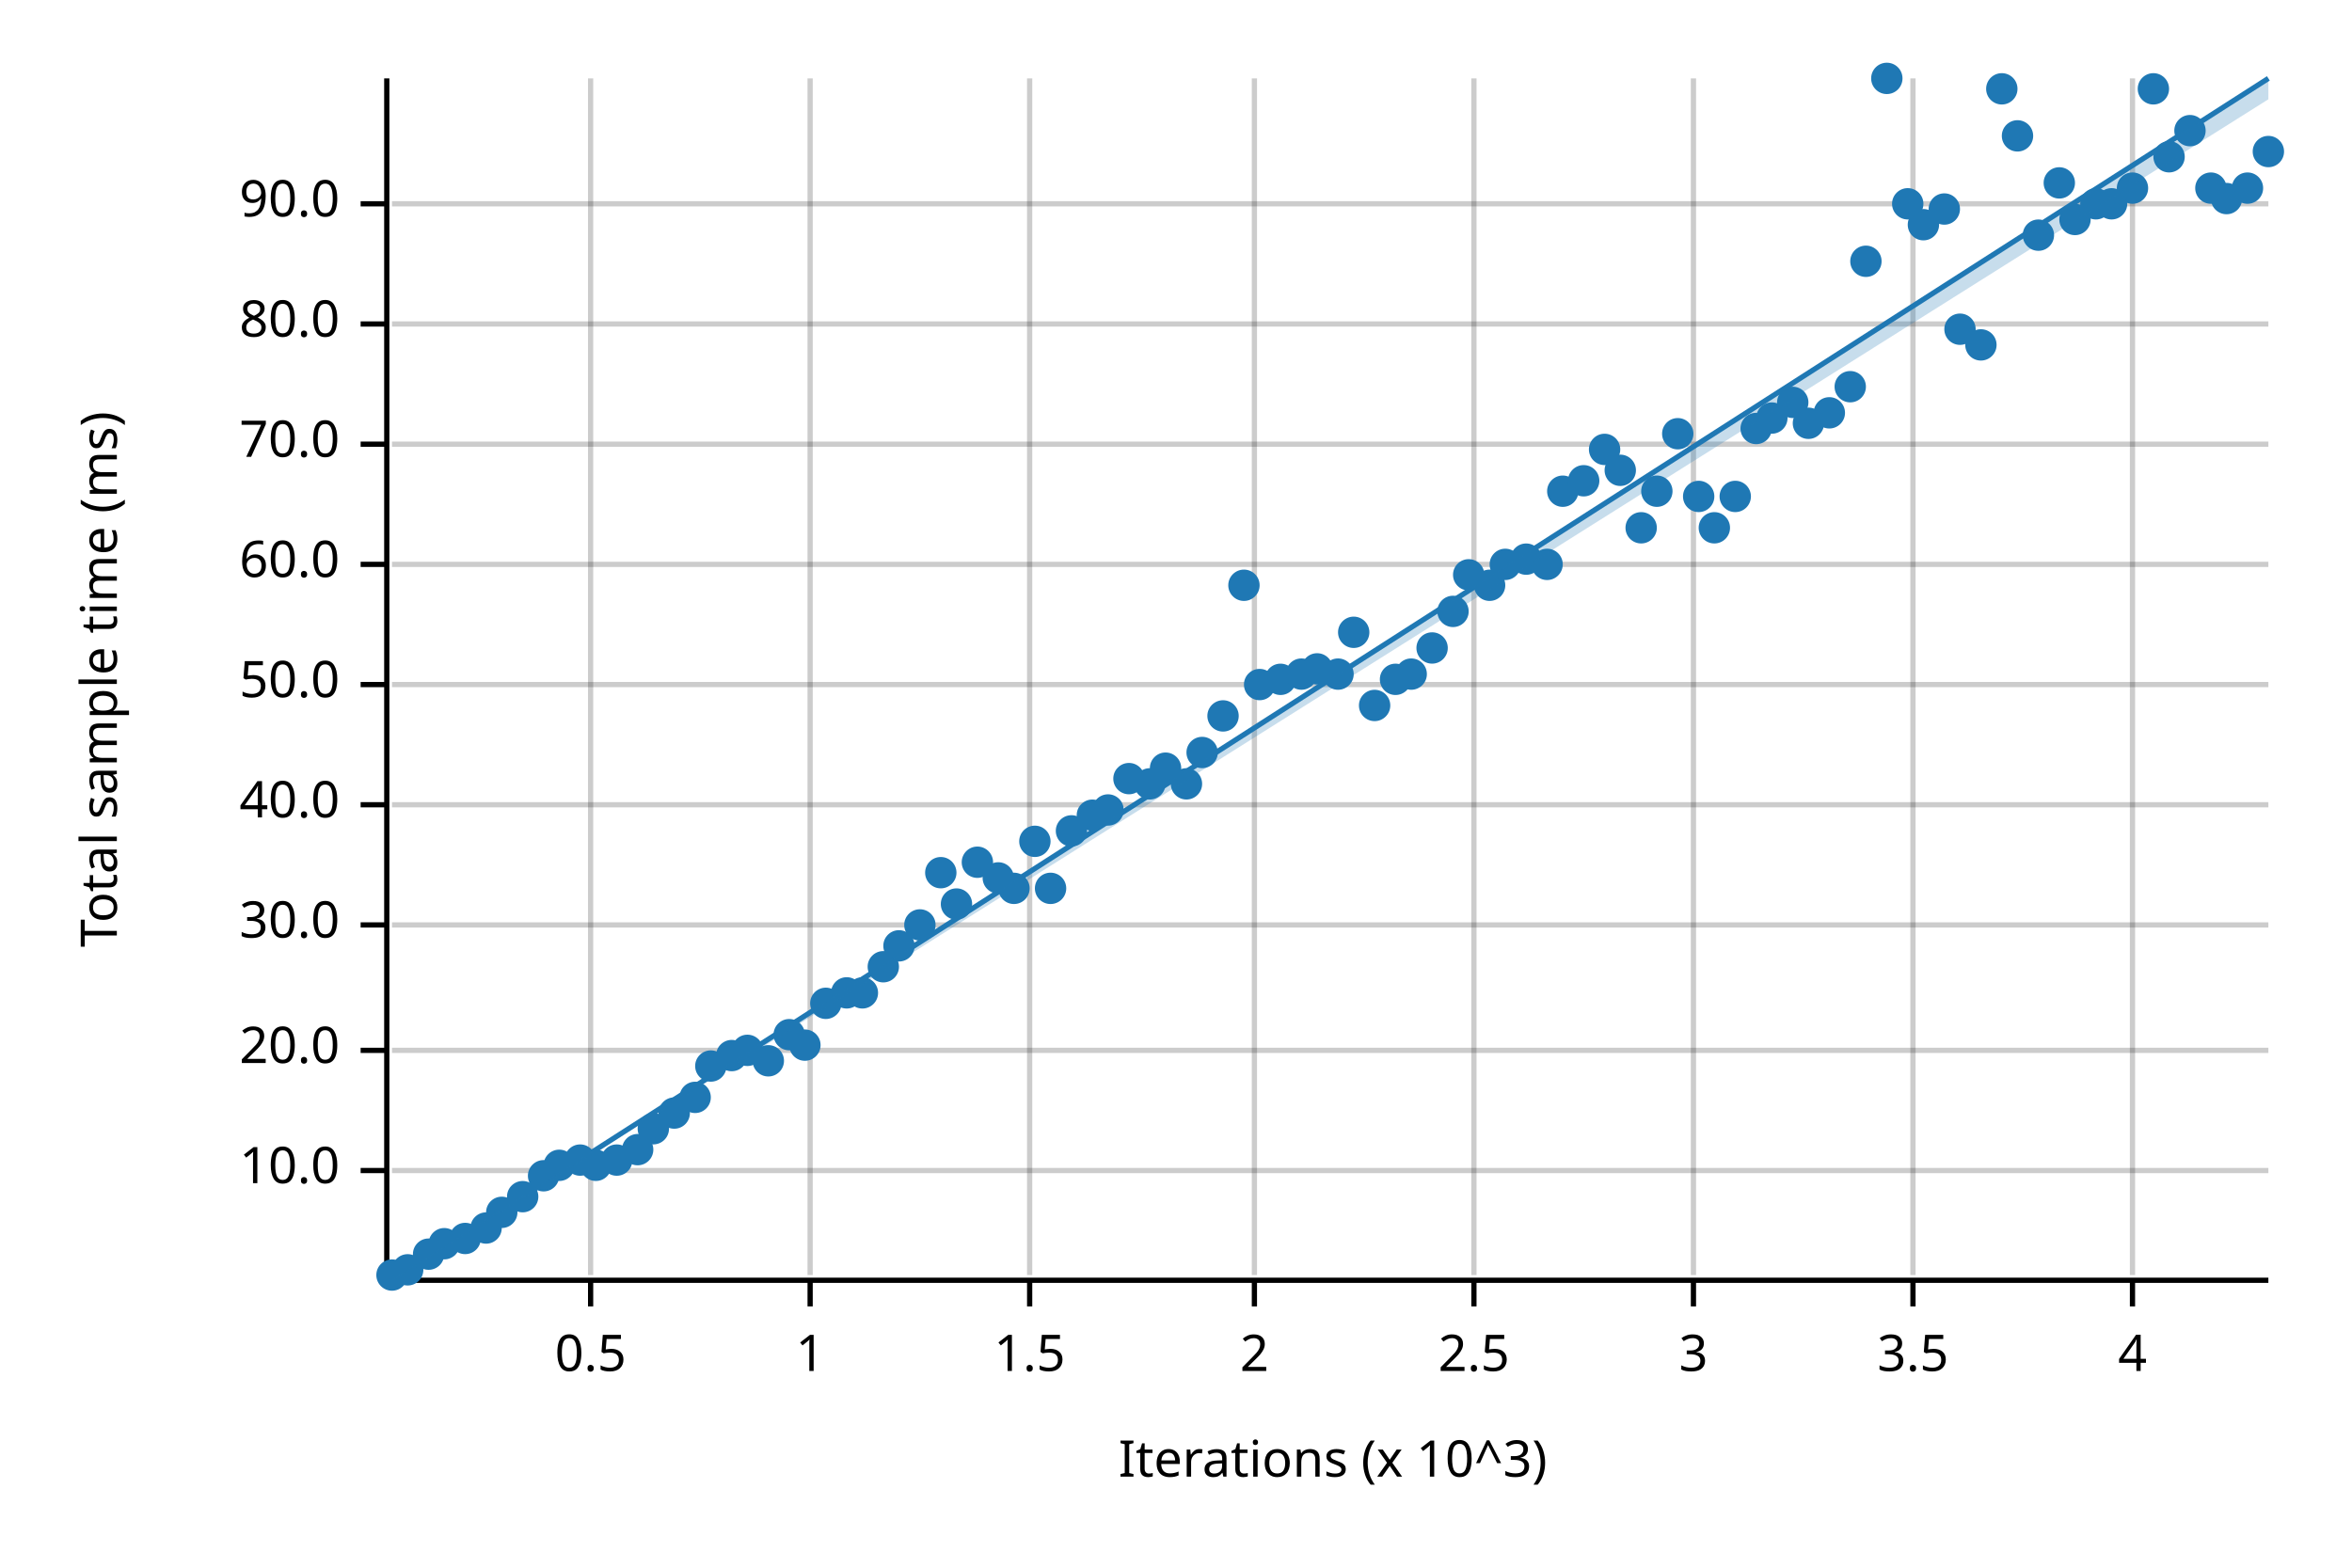
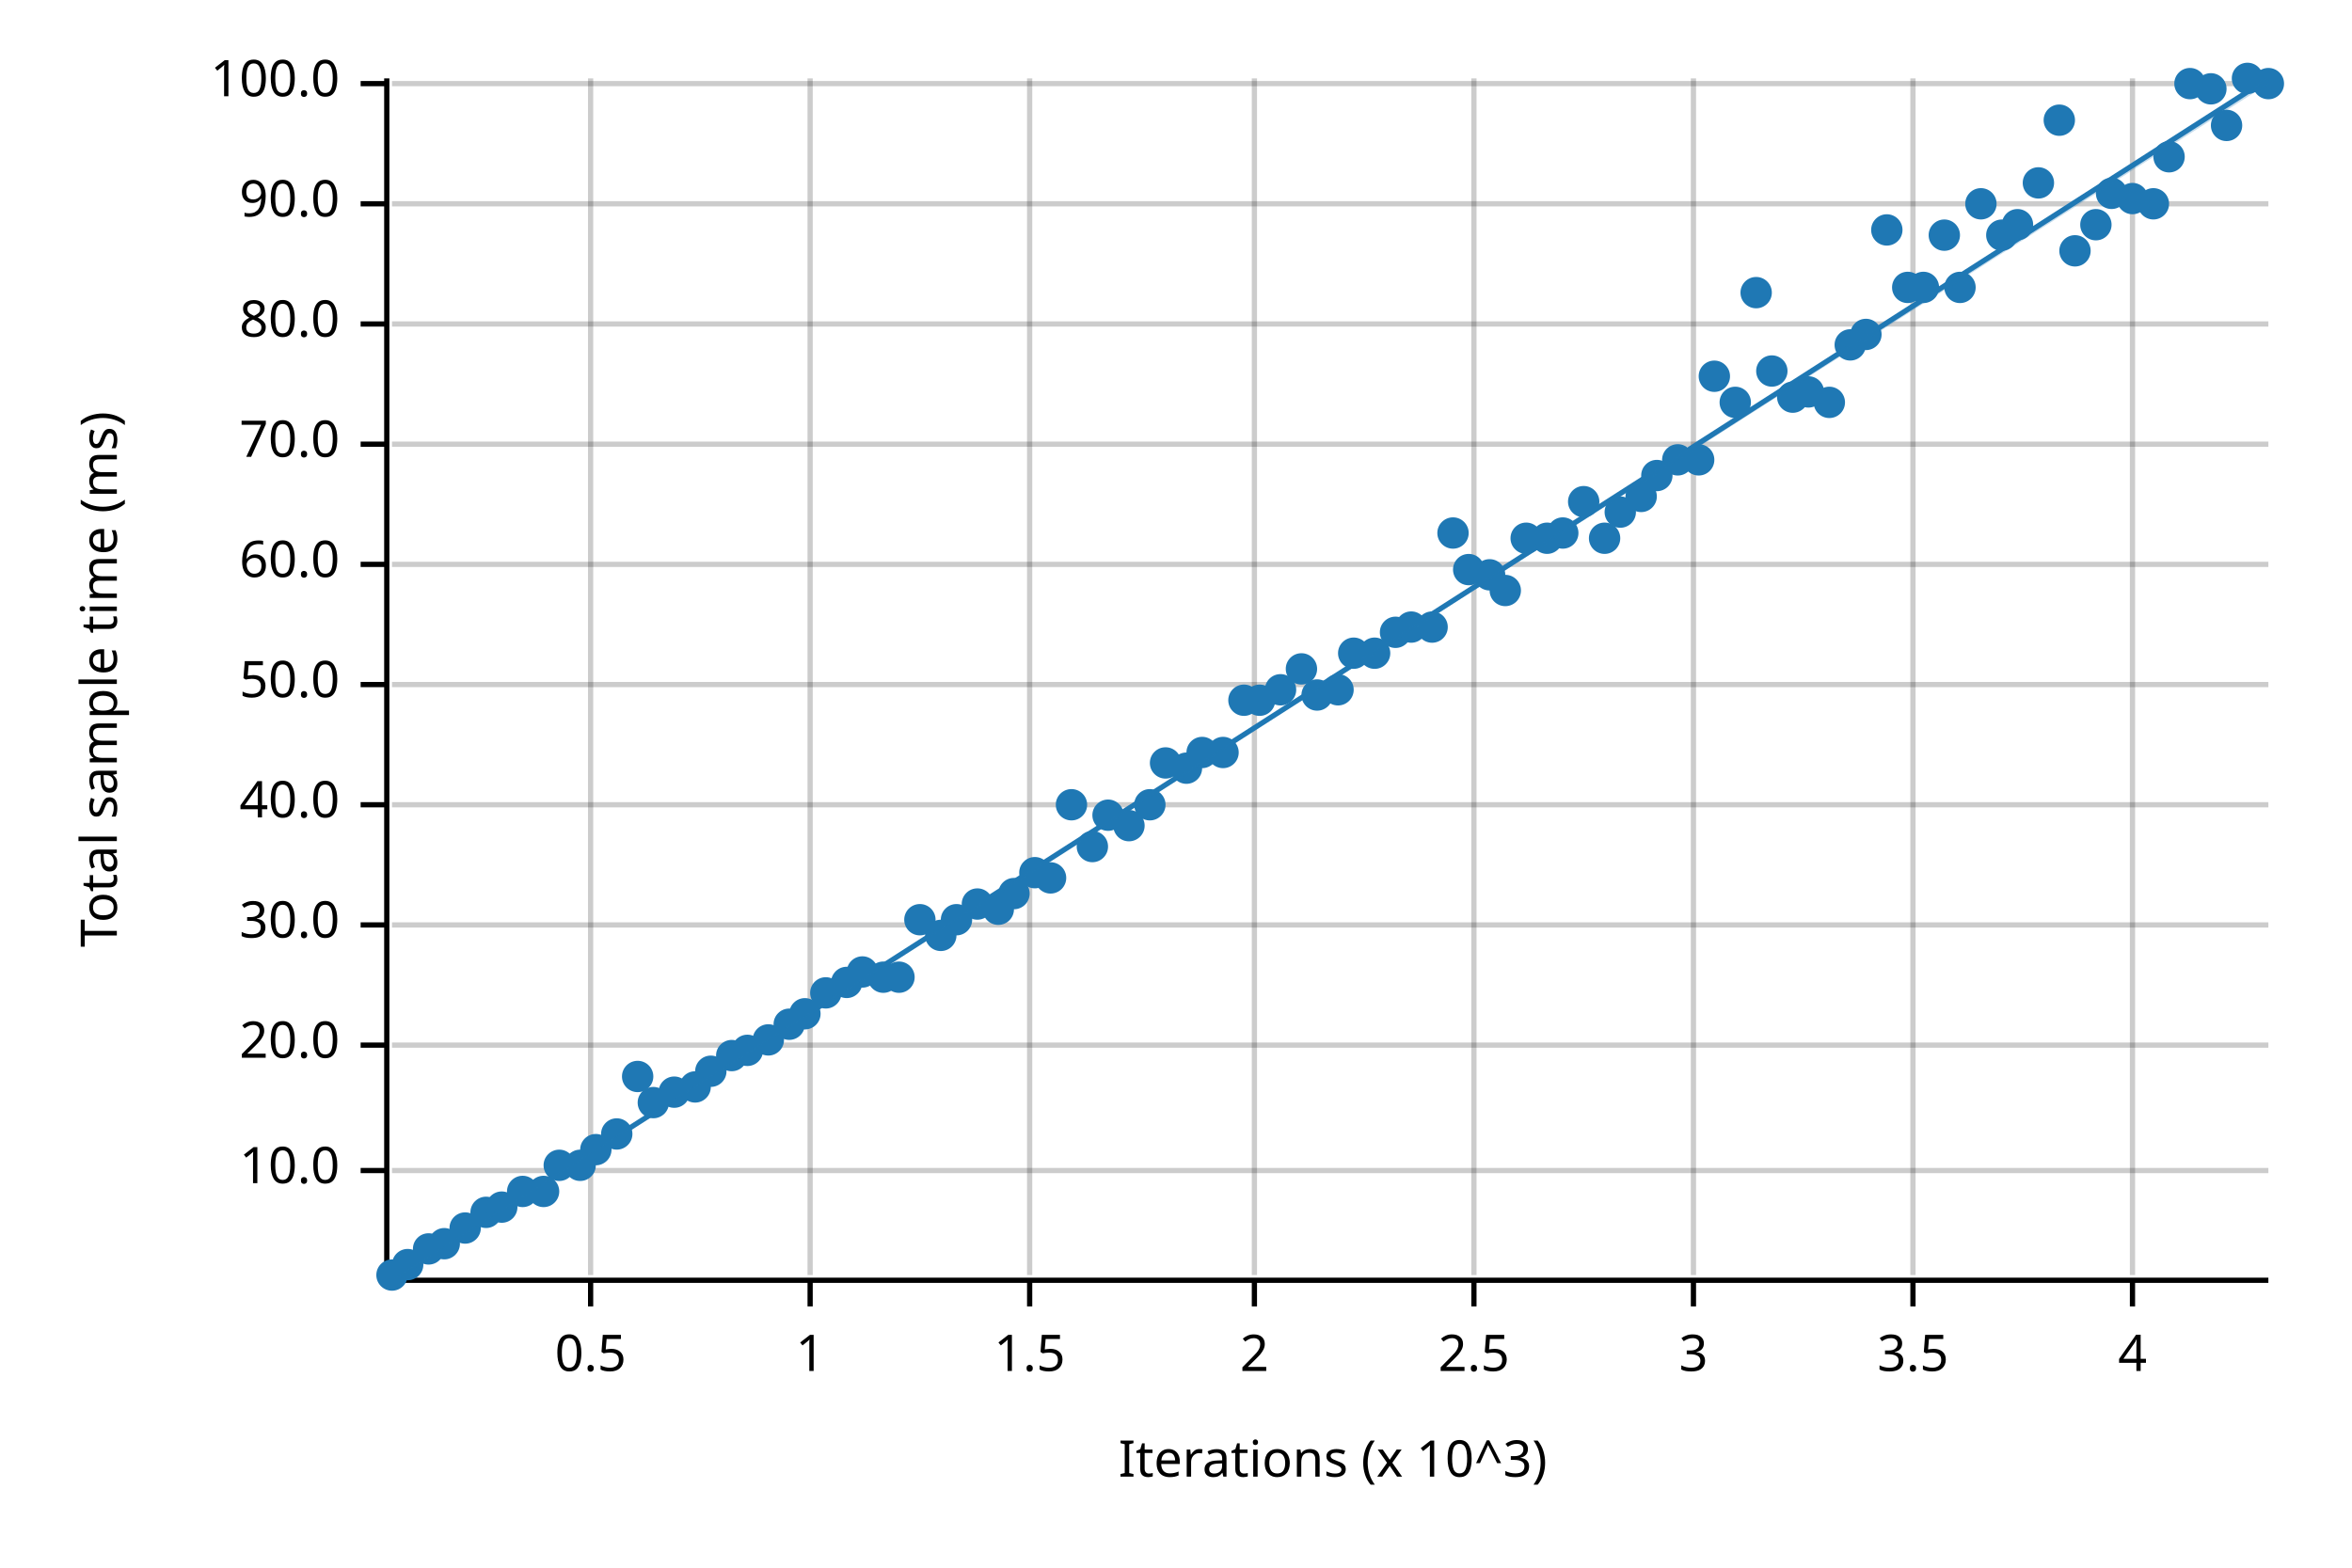
<svg xmlns="http://www.w3.org/2000/svg" width="450" height="300" viewBox="0 0 450 300">
  <text x="15" y="130" dy="0.76em" text-anchor="middle" font-family="sans-serif" font-size="9.677" opacity="1" fill="#000000" transform="rotate(270, 15, 130)">
Total sample time (ms)
</text>
  <text x="255" y="285" dy="-0.5ex" text-anchor="middle" font-family="sans-serif" font-size="9.677" opacity="1" fill="#000000">
Iterations (x 10^3)
</text>
  <line opacity="0.2" stroke="#000000" stroke-width="1" x1="113" y1="244" x2="113" y2="15" />
  <line opacity="0.2" stroke="#000000" stroke-width="1" x1="155" y1="244" x2="155" y2="15" />
  <line opacity="0.2" stroke="#000000" stroke-width="1" x1="197" y1="244" x2="197" y2="15" />
  <line opacity="0.2" stroke="#000000" stroke-width="1" x1="240" y1="244" x2="240" y2="15" />
  <line opacity="0.2" stroke="#000000" stroke-width="1" x1="282" y1="244" x2="282" y2="15" />
  <line opacity="0.2" stroke="#000000" stroke-width="1" x1="324" y1="244" x2="324" y2="15" />
  <line opacity="0.2" stroke="#000000" stroke-width="1" x1="366" y1="244" x2="366" y2="15" />
  <line opacity="0.2" stroke="#000000" stroke-width="1" x1="408" y1="244" x2="408" y2="15" />
  <line opacity="0.2" stroke="#000000" stroke-width="1" x1="75" y1="224" x2="434" y2="224" />
-   <line opacity="0.2" stroke="#000000" stroke-width="1" x1="75" y1="201" x2="434" y2="201" />
+   <line opacity="0.2" stroke="#000000" stroke-width="1" x1="75" y1="200" x2="434" y2="200" />
  <line opacity="0.2" stroke="#000000" stroke-width="1" x1="75" y1="177" x2="434" y2="177" />
  <line opacity="0.2" stroke="#000000" stroke-width="1" x1="75" y1="154" x2="434" y2="154" />
  <line opacity="0.2" stroke="#000000" stroke-width="1" x1="75" y1="131" x2="434" y2="131" />
  <line opacity="0.2" stroke="#000000" stroke-width="1" x1="75" y1="108" x2="434" y2="108" />
  <line opacity="0.2" stroke="#000000" stroke-width="1" x1="75" y1="85" x2="434" y2="85" />
  <line opacity="0.2" stroke="#000000" stroke-width="1" x1="75" y1="62" x2="434" y2="62" />
  <line opacity="0.2" stroke="#000000" stroke-width="1" x1="75" y1="39" x2="434" y2="39" />
+   <line opacity="0.2" stroke="#000000" stroke-width="1" x1="75" y1="16" x2="434" y2="16" />
  <polyline fill="none" opacity="1" stroke="#000000" stroke-width="1" points="74,15 74,244 " />
  <text x="65" y="224" dy="0.5ex" text-anchor="end" font-family="sans-serif" font-size="9.677" opacity="1" fill="#000000">
10.0
</text>
  <polyline fill="none" opacity="1" stroke="#000000" stroke-width="1" points="69,224 74,224 " />
-   <text x="65" y="201" dy="0.5ex" text-anchor="end" font-family="sans-serif" font-size="9.677" opacity="1" fill="#000000">
+   <text x="65" y="200" dy="0.5ex" text-anchor="end" font-family="sans-serif" font-size="9.677" opacity="1" fill="#000000">
20.0
</text>
-   <polyline fill="none" opacity="1" stroke="#000000" stroke-width="1" points="69,201 74,201 " />
+   <polyline fill="none" opacity="1" stroke="#000000" stroke-width="1" points="69,200 74,200 " />
  <text x="65" y="177" dy="0.5ex" text-anchor="end" font-family="sans-serif" font-size="9.677" opacity="1" fill="#000000">
30.0
</text>
  <polyline fill="none" opacity="1" stroke="#000000" stroke-width="1" points="69,177 74,177 " />
  <text x="65" y="154" dy="0.5ex" text-anchor="end" font-family="sans-serif" font-size="9.677" opacity="1" fill="#000000">
40.0
</text>
  <polyline fill="none" opacity="1" stroke="#000000" stroke-width="1" points="69,154 74,154 " />
  <text x="65" y="131" dy="0.5ex" text-anchor="end" font-family="sans-serif" font-size="9.677" opacity="1" fill="#000000">
50.0
</text>
  <polyline fill="none" opacity="1" stroke="#000000" stroke-width="1" points="69,131 74,131 " />
  <text x="65" y="108" dy="0.5ex" text-anchor="end" font-family="sans-serif" font-size="9.677" opacity="1" fill="#000000">
60.0
</text>
  <polyline fill="none" opacity="1" stroke="#000000" stroke-width="1" points="69,108 74,108 " />
  <text x="65" y="85" dy="0.5ex" text-anchor="end" font-family="sans-serif" font-size="9.677" opacity="1" fill="#000000">
70.0
</text>
  <polyline fill="none" opacity="1" stroke="#000000" stroke-width="1" points="69,85 74,85 " />
  <text x="65" y="62" dy="0.5ex" text-anchor="end" font-family="sans-serif" font-size="9.677" opacity="1" fill="#000000">
80.0
</text>
  <polyline fill="none" opacity="1" stroke="#000000" stroke-width="1" points="69,62 74,62 " />
  <text x="65" y="39" dy="0.5ex" text-anchor="end" font-family="sans-serif" font-size="9.677" opacity="1" fill="#000000">
90.0
</text>
  <polyline fill="none" opacity="1" stroke="#000000" stroke-width="1" points="69,39 74,39 " />
+   <text x="65" y="16" dy="0.5ex" text-anchor="end" font-family="sans-serif" font-size="9.677" opacity="1" fill="#000000">
+ 100.0
+ </text>
+   <polyline fill="none" opacity="1" stroke="#000000" stroke-width="1" points="69,16 74,16 " />
  <polyline fill="none" opacity="1" stroke="#000000" stroke-width="1" points="75,245 434,245 " />
  <text x="113" y="255" dy="0.76em" text-anchor="middle" font-family="sans-serif" font-size="9.677" opacity="1" fill="#000000">
0.5
</text>
  <polyline fill="none" opacity="1" stroke="#000000" stroke-width="1" points="113,245 113,250 " />
  <text x="155" y="255" dy="0.76em" text-anchor="middle" font-family="sans-serif" font-size="9.677" opacity="1" fill="#000000">
1
</text>
  <polyline fill="none" opacity="1" stroke="#000000" stroke-width="1" points="155,245 155,250 " />
  <text x="197" y="255" dy="0.76em" text-anchor="middle" font-family="sans-serif" font-size="9.677" opacity="1" fill="#000000">
1.5
</text>
  <polyline fill="none" opacity="1" stroke="#000000" stroke-width="1" points="197,245 197,250 " />
  <text x="240" y="255" dy="0.76em" text-anchor="middle" font-family="sans-serif" font-size="9.677" opacity="1" fill="#000000">
2
</text>
  <polyline fill="none" opacity="1" stroke="#000000" stroke-width="1" points="240,245 240,250 " />
  <text x="282" y="255" dy="0.76em" text-anchor="middle" font-family="sans-serif" font-size="9.677" opacity="1" fill="#000000">
2.5
</text>
  <polyline fill="none" opacity="1" stroke="#000000" stroke-width="1" points="282,245 282,250 " />
  <text x="324" y="255" dy="0.76em" text-anchor="middle" font-family="sans-serif" font-size="9.677" opacity="1" fill="#000000">
3
</text>
  <polyline fill="none" opacity="1" stroke="#000000" stroke-width="1" points="324,245 324,250 " />
  <text x="366" y="255" dy="0.76em" text-anchor="middle" font-family="sans-serif" font-size="9.677" opacity="1" fill="#000000">
3.5
</text>
  <polyline fill="none" opacity="1" stroke="#000000" stroke-width="1" points="366,245 366,250 " />
  <text x="408" y="255" dy="0.76em" text-anchor="middle" font-family="sans-serif" font-size="9.677" opacity="1" fill="#000000">
4
</text>
  <polyline fill="none" opacity="1" stroke="#000000" stroke-width="1" points="408,245 408,250 " />
  <circle cx="75" cy="244" r="3" opacity="1" fill="#1F78B4" stroke="none" stroke-width="1" />
-   <circle cx="78" cy="243" r="3" opacity="1" fill="#1F78B4" stroke="none" stroke-width="1" />
-   <circle cx="82" cy="240" r="3" opacity="1" fill="#1F78B4" stroke="none" stroke-width="1" />
+   <circle cx="78" cy="242" r="3" opacity="1" fill="#1F78B4" stroke="none" stroke-width="1" />
+   <circle cx="82" cy="239" r="3" opacity="1" fill="#1F78B4" stroke="none" stroke-width="1" />
  <circle cx="85" cy="238" r="3" opacity="1" fill="#1F78B4" stroke="none" stroke-width="1" />
-   <circle cx="89" cy="237" r="3" opacity="1" fill="#1F78B4" stroke="none" stroke-width="1" />
-   <circle cx="93" cy="235" r="3" opacity="1" fill="#1F78B4" stroke="none" stroke-width="1" />
-   <circle cx="96" cy="232" r="3" opacity="1" fill="#1F78B4" stroke="none" stroke-width="1" />
-   <circle cx="100" cy="229" r="3" opacity="1" fill="#1F78B4" stroke="none" stroke-width="1" />
-   <circle cx="104" cy="225" r="3" opacity="1" fill="#1F78B4" stroke="none" stroke-width="1" />
+   <circle cx="89" cy="235" r="3" opacity="1" fill="#1F78B4" stroke="none" stroke-width="1" />
+   <circle cx="93" cy="232" r="3" opacity="1" fill="#1F78B4" stroke="none" stroke-width="1" />
+   <circle cx="96" cy="231" r="3" opacity="1" fill="#1F78B4" stroke="none" stroke-width="1" />
+   <circle cx="100" cy="228" r="3" opacity="1" fill="#1F78B4" stroke="none" stroke-width="1" />
+   <circle cx="104" cy="228" r="3" opacity="1" fill="#1F78B4" stroke="none" stroke-width="1" />
  <circle cx="107" cy="223" r="3" opacity="1" fill="#1F78B4" stroke="none" stroke-width="1" />
-   <circle cx="111" cy="222" r="3" opacity="1" fill="#1F78B4" stroke="none" stroke-width="1" />
-   <circle cx="114" cy="223" r="3" opacity="1" fill="#1F78B4" stroke="none" stroke-width="1" />
-   <circle cx="118" cy="222" r="3" opacity="1" fill="#1F78B4" stroke="none" stroke-width="1" />
-   <circle cx="122" cy="220" r="3" opacity="1" fill="#1F78B4" stroke="none" stroke-width="1" />
-   <circle cx="125" cy="216" r="3" opacity="1" fill="#1F78B4" stroke="none" stroke-width="1" />
-   <circle cx="129" cy="213" r="3" opacity="1" fill="#1F78B4" stroke="none" stroke-width="1" />
-   <circle cx="133" cy="210" r="3" opacity="1" fill="#1F78B4" stroke="none" stroke-width="1" />
-   <circle cx="136" cy="204" r="3" opacity="1" fill="#1F78B4" stroke="none" stroke-width="1" />
+   <circle cx="111" cy="223" r="3" opacity="1" fill="#1F78B4" stroke="none" stroke-width="1" />
+   <circle cx="114" cy="220" r="3" opacity="1" fill="#1F78B4" stroke="none" stroke-width="1" />
+   <circle cx="118" cy="217" r="3" opacity="1" fill="#1F78B4" stroke="none" stroke-width="1" />
+   <circle cx="122" cy="206" r="3" opacity="1" fill="#1F78B4" stroke="none" stroke-width="1" />
+   <circle cx="125" cy="211" r="3" opacity="1" fill="#1F78B4" stroke="none" stroke-width="1" />
+   <circle cx="129" cy="209" r="3" opacity="1" fill="#1F78B4" stroke="none" stroke-width="1" />
+   <circle cx="133" cy="208" r="3" opacity="1" fill="#1F78B4" stroke="none" stroke-width="1" />
+   <circle cx="136" cy="205" r="3" opacity="1" fill="#1F78B4" stroke="none" stroke-width="1" />
  <circle cx="140" cy="202" r="3" opacity="1" fill="#1F78B4" stroke="none" stroke-width="1" />
  <circle cx="143" cy="201" r="3" opacity="1" fill="#1F78B4" stroke="none" stroke-width="1" />
-   <circle cx="147" cy="203" r="3" opacity="1" fill="#1F78B4" stroke="none" stroke-width="1" />
-   <circle cx="151" cy="198" r="3" opacity="1" fill="#1F78B4" stroke="none" stroke-width="1" />
-   <circle cx="154" cy="200" r="3" opacity="1" fill="#1F78B4" stroke="none" stroke-width="1" />
-   <circle cx="158" cy="192" r="3" opacity="1" fill="#1F78B4" stroke="none" stroke-width="1" />
-   <circle cx="162" cy="190" r="3" opacity="1" fill="#1F78B4" stroke="none" stroke-width="1" />
-   <circle cx="165" cy="190" r="3" opacity="1" fill="#1F78B4" stroke="none" stroke-width="1" />
-   <circle cx="169" cy="185" r="3" opacity="1" fill="#1F78B4" stroke="none" stroke-width="1" />
-   <circle cx="172" cy="181" r="3" opacity="1" fill="#1F78B4" stroke="none" stroke-width="1" />
-   <circle cx="176" cy="177" r="3" opacity="1" fill="#1F78B4" stroke="none" stroke-width="1" />
-   <circle cx="180" cy="167" r="3" opacity="1" fill="#1F78B4" stroke="none" stroke-width="1" />
-   <circle cx="183" cy="173" r="3" opacity="1" fill="#1F78B4" stroke="none" stroke-width="1" />
-   <circle cx="187" cy="165" r="3" opacity="1" fill="#1F78B4" stroke="none" stroke-width="1" />
-   <circle cx="191" cy="168" r="3" opacity="1" fill="#1F78B4" stroke="none" stroke-width="1" />
-   <circle cx="194" cy="170" r="3" opacity="1" fill="#1F78B4" stroke="none" stroke-width="1" />
-   <circle cx="198" cy="161" r="3" opacity="1" fill="#1F78B4" stroke="none" stroke-width="1" />
-   <circle cx="201" cy="170" r="3" opacity="1" fill="#1F78B4" stroke="none" stroke-width="1" />
-   <circle cx="205" cy="159" r="3" opacity="1" fill="#1F78B4" stroke="none" stroke-width="1" />
-   <circle cx="209" cy="156" r="3" opacity="1" fill="#1F78B4" stroke="none" stroke-width="1" />
-   <circle cx="212" cy="155" r="3" opacity="1" fill="#1F78B4" stroke="none" stroke-width="1" />
-   <circle cx="216" cy="149" r="3" opacity="1" fill="#1F78B4" stroke="none" stroke-width="1" />
-   <circle cx="220" cy="150" r="3" opacity="1" fill="#1F78B4" stroke="none" stroke-width="1" />
-   <circle cx="223" cy="147" r="3" opacity="1" fill="#1F78B4" stroke="none" stroke-width="1" />
-   <circle cx="227" cy="150" r="3" opacity="1" fill="#1F78B4" stroke="none" stroke-width="1" />
+   <circle cx="147" cy="199" r="3" opacity="1" fill="#1F78B4" stroke="none" stroke-width="1" />
+   <circle cx="151" cy="196" r="3" opacity="1" fill="#1F78B4" stroke="none" stroke-width="1" />
+   <circle cx="154" cy="194" r="3" opacity="1" fill="#1F78B4" stroke="none" stroke-width="1" />
+   <circle cx="158" cy="190" r="3" opacity="1" fill="#1F78B4" stroke="none" stroke-width="1" />
+   <circle cx="162" cy="188" r="3" opacity="1" fill="#1F78B4" stroke="none" stroke-width="1" />
+   <circle cx="165" cy="186" r="3" opacity="1" fill="#1F78B4" stroke="none" stroke-width="1" />
+   <circle cx="169" cy="187" r="3" opacity="1" fill="#1F78B4" stroke="none" stroke-width="1" />
+   <circle cx="172" cy="187" r="3" opacity="1" fill="#1F78B4" stroke="none" stroke-width="1" />
+   <circle cx="176" cy="176" r="3" opacity="1" fill="#1F78B4" stroke="none" stroke-width="1" />
+   <circle cx="180" cy="179" r="3" opacity="1" fill="#1F78B4" stroke="none" stroke-width="1" />
+   <circle cx="183" cy="176" r="3" opacity="1" fill="#1F78B4" stroke="none" stroke-width="1" />
+   <circle cx="187" cy="173" r="3" opacity="1" fill="#1F78B4" stroke="none" stroke-width="1" />
+   <circle cx="191" cy="174" r="3" opacity="1" fill="#1F78B4" stroke="none" stroke-width="1" />
+   <circle cx="194" cy="171" r="3" opacity="1" fill="#1F78B4" stroke="none" stroke-width="1" />
+   <circle cx="198" cy="167" r="3" opacity="1" fill="#1F78B4" stroke="none" stroke-width="1" />
+   <circle cx="201" cy="168" r="3" opacity="1" fill="#1F78B4" stroke="none" stroke-width="1" />
+   <circle cx="205" cy="154" r="3" opacity="1" fill="#1F78B4" stroke="none" stroke-width="1" />
+   <circle cx="209" cy="162" r="3" opacity="1" fill="#1F78B4" stroke="none" stroke-width="1" />
+   <circle cx="212" cy="156" r="3" opacity="1" fill="#1F78B4" stroke="none" stroke-width="1" />
+   <circle cx="216" cy="158" r="3" opacity="1" fill="#1F78B4" stroke="none" stroke-width="1" />
+   <circle cx="220" cy="154" r="3" opacity="1" fill="#1F78B4" stroke="none" stroke-width="1" />
+   <circle cx="223" cy="146" r="3" opacity="1" fill="#1F78B4" stroke="none" stroke-width="1" />
+   <circle cx="227" cy="147" r="3" opacity="1" fill="#1F78B4" stroke="none" stroke-width="1" />
  <circle cx="230" cy="144" r="3" opacity="1" fill="#1F78B4" stroke="none" stroke-width="1" />
-   <circle cx="234" cy="137" r="3" opacity="1" fill="#1F78B4" stroke="none" stroke-width="1" />
-   <circle cx="238" cy="112" r="3" opacity="1" fill="#1F78B4" stroke="none" stroke-width="1" />
-   <circle cx="241" cy="131" r="3" opacity="1" fill="#1F78B4" stroke="none" stroke-width="1" />
-   <circle cx="245" cy="130" r="3" opacity="1" fill="#1F78B4" stroke="none" stroke-width="1" />
-   <circle cx="249" cy="129" r="3" opacity="1" fill="#1F78B4" stroke="none" stroke-width="1" />
-   <circle cx="252" cy="128" r="3" opacity="1" fill="#1F78B4" stroke="none" stroke-width="1" />
-   <circle cx="256" cy="129" r="3" opacity="1" fill="#1F78B4" stroke="none" stroke-width="1" />
-   <circle cx="259" cy="121" r="3" opacity="1" fill="#1F78B4" stroke="none" stroke-width="1" />
-   <circle cx="263" cy="135" r="3" opacity="1" fill="#1F78B4" stroke="none" stroke-width="1" />
-   <circle cx="267" cy="130" r="3" opacity="1" fill="#1F78B4" stroke="none" stroke-width="1" />
-   <circle cx="270" cy="129" r="3" opacity="1" fill="#1F78B4" stroke="none" stroke-width="1" />
-   <circle cx="274" cy="124" r="3" opacity="1" fill="#1F78B4" stroke="none" stroke-width="1" />
-   <circle cx="278" cy="117" r="3" opacity="1" fill="#1F78B4" stroke="none" stroke-width="1" />
-   <circle cx="281" cy="110" r="3" opacity="1" fill="#1F78B4" stroke="none" stroke-width="1" />
-   <circle cx="285" cy="112" r="3" opacity="1" fill="#1F78B4" stroke="none" stroke-width="1" />
-   <circle cx="288" cy="108" r="3" opacity="1" fill="#1F78B4" stroke="none" stroke-width="1" />
-   <circle cx="292" cy="107" r="3" opacity="1" fill="#1F78B4" stroke="none" stroke-width="1" />
-   <circle cx="296" cy="108" r="3" opacity="1" fill="#1F78B4" stroke="none" stroke-width="1" />
-   <circle cx="299" cy="94" r="3" opacity="1" fill="#1F78B4" stroke="none" stroke-width="1" />
-   <circle cx="303" cy="92" r="3" opacity="1" fill="#1F78B4" stroke="none" stroke-width="1" />
-   <circle cx="307" cy="86" r="3" opacity="1" fill="#1F78B4" stroke="none" stroke-width="1" />
-   <circle cx="310" cy="90" r="3" opacity="1" fill="#1F78B4" stroke="none" stroke-width="1" />
-   <circle cx="314" cy="101" r="3" opacity="1" fill="#1F78B4" stroke="none" stroke-width="1" />
-   <circle cx="317" cy="94" r="3" opacity="1" fill="#1F78B4" stroke="none" stroke-width="1" />
-   <circle cx="321" cy="83" r="3" opacity="1" fill="#1F78B4" stroke="none" stroke-width="1" />
-   <circle cx="325" cy="95" r="3" opacity="1" fill="#1F78B4" stroke="none" stroke-width="1" />
-   <circle cx="328" cy="101" r="3" opacity="1" fill="#1F78B4" stroke="none" stroke-width="1" />
-   <circle cx="332" cy="95" r="3" opacity="1" fill="#1F78B4" stroke="none" stroke-width="1" />
-   <circle cx="336" cy="82" r="3" opacity="1" fill="#1F78B4" stroke="none" stroke-width="1" />
-   <circle cx="339" cy="80" r="3" opacity="1" fill="#1F78B4" stroke="none" stroke-width="1" />
-   <circle cx="343" cy="77" r="3" opacity="1" fill="#1F78B4" stroke="none" stroke-width="1" />
-   <circle cx="346" cy="81" r="3" opacity="1" fill="#1F78B4" stroke="none" stroke-width="1" />
-   <circle cx="350" cy="79" r="3" opacity="1" fill="#1F78B4" stroke="none" stroke-width="1" />
-   <circle cx="354" cy="74" r="3" opacity="1" fill="#1F78B4" stroke="none" stroke-width="1" />
-   <circle cx="357" cy="50" r="3" opacity="1" fill="#1F78B4" stroke="none" stroke-width="1" />
-   <circle cx="361" cy="15" r="3" opacity="1" fill="#1F78B4" stroke="none" stroke-width="1" />
-   <circle cx="365" cy="39" r="3" opacity="1" fill="#1F78B4" stroke="none" stroke-width="1" />
-   <circle cx="368" cy="43" r="3" opacity="1" fill="#1F78B4" stroke="none" stroke-width="1" />
-   <circle cx="372" cy="40" r="3" opacity="1" fill="#1F78B4" stroke="none" stroke-width="1" />
-   <circle cx="375" cy="63" r="3" opacity="1" fill="#1F78B4" stroke="none" stroke-width="1" />
-   <circle cx="379" cy="66" r="3" opacity="1" fill="#1F78B4" stroke="none" stroke-width="1" />
-   <circle cx="383" cy="17" r="3" opacity="1" fill="#1F78B4" stroke="none" stroke-width="1" />
-   <circle cx="386" cy="26" r="3" opacity="1" fill="#1F78B4" stroke="none" stroke-width="1" />
-   <circle cx="390" cy="45" r="3" opacity="1" fill="#1F78B4" stroke="none" stroke-width="1" />
-   <circle cx="394" cy="35" r="3" opacity="1" fill="#1F78B4" stroke="none" stroke-width="1" />
-   <circle cx="397" cy="42" r="3" opacity="1" fill="#1F78B4" stroke="none" stroke-width="1" />
-   <circle cx="401" cy="39" r="3" opacity="1" fill="#1F78B4" stroke="none" stroke-width="1" />
-   <circle cx="404" cy="39" r="3" opacity="1" fill="#1F78B4" stroke="none" stroke-width="1" />
-   <circle cx="408" cy="36" r="3" opacity="1" fill="#1F78B4" stroke="none" stroke-width="1" />
-   <circle cx="412" cy="17" r="3" opacity="1" fill="#1F78B4" stroke="none" stroke-width="1" />
+   <circle cx="234" cy="144" r="3" opacity="1" fill="#1F78B4" stroke="none" stroke-width="1" />
+   <circle cx="238" cy="134" r="3" opacity="1" fill="#1F78B4" stroke="none" stroke-width="1" />
+   <circle cx="241" cy="134" r="3" opacity="1" fill="#1F78B4" stroke="none" stroke-width="1" />
+   <circle cx="245" cy="132" r="3" opacity="1" fill="#1F78B4" stroke="none" stroke-width="1" />
+   <circle cx="249" cy="128" r="3" opacity="1" fill="#1F78B4" stroke="none" stroke-width="1" />
+   <circle cx="252" cy="133" r="3" opacity="1" fill="#1F78B4" stroke="none" stroke-width="1" />
+   <circle cx="256" cy="132" r="3" opacity="1" fill="#1F78B4" stroke="none" stroke-width="1" />
+   <circle cx="259" cy="125" r="3" opacity="1" fill="#1F78B4" stroke="none" stroke-width="1" />
+   <circle cx="263" cy="125" r="3" opacity="1" fill="#1F78B4" stroke="none" stroke-width="1" />
+   <circle cx="267" cy="121" r="3" opacity="1" fill="#1F78B4" stroke="none" stroke-width="1" />
+   <circle cx="270" cy="120" r="3" opacity="1" fill="#1F78B4" stroke="none" stroke-width="1" />
+   <circle cx="274" cy="120" r="3" opacity="1" fill="#1F78B4" stroke="none" stroke-width="1" />
+   <circle cx="278" cy="102" r="3" opacity="1" fill="#1F78B4" stroke="none" stroke-width="1" />
+   <circle cx="281" cy="109" r="3" opacity="1" fill="#1F78B4" stroke="none" stroke-width="1" />
+   <circle cx="285" cy="110" r="3" opacity="1" fill="#1F78B4" stroke="none" stroke-width="1" />
+   <circle cx="288" cy="113" r="3" opacity="1" fill="#1F78B4" stroke="none" stroke-width="1" />
+   <circle cx="292" cy="103" r="3" opacity="1" fill="#1F78B4" stroke="none" stroke-width="1" />
+   <circle cx="296" cy="103" r="3" opacity="1" fill="#1F78B4" stroke="none" stroke-width="1" />
+   <circle cx="299" cy="102" r="3" opacity="1" fill="#1F78B4" stroke="none" stroke-width="1" />
+   <circle cx="303" cy="96" r="3" opacity="1" fill="#1F78B4" stroke="none" stroke-width="1" />
+   <circle cx="307" cy="103" r="3" opacity="1" fill="#1F78B4" stroke="none" stroke-width="1" />
+   <circle cx="310" cy="98" r="3" opacity="1" fill="#1F78B4" stroke="none" stroke-width="1" />
+   <circle cx="314" cy="95" r="3" opacity="1" fill="#1F78B4" stroke="none" stroke-width="1" />
+   <circle cx="317" cy="91" r="3" opacity="1" fill="#1F78B4" stroke="none" stroke-width="1" />
+   <circle cx="321" cy="88" r="3" opacity="1" fill="#1F78B4" stroke="none" stroke-width="1" />
+   <circle cx="325" cy="88" r="3" opacity="1" fill="#1F78B4" stroke="none" stroke-width="1" />
+   <circle cx="328" cy="72" r="3" opacity="1" fill="#1F78B4" stroke="none" stroke-width="1" />
+   <circle cx="332" cy="77" r="3" opacity="1" fill="#1F78B4" stroke="none" stroke-width="1" />
+   <circle cx="336" cy="56" r="3" opacity="1" fill="#1F78B4" stroke="none" stroke-width="1" />
+   <circle cx="339" cy="71" r="3" opacity="1" fill="#1F78B4" stroke="none" stroke-width="1" />
+   <circle cx="343" cy="76" r="3" opacity="1" fill="#1F78B4" stroke="none" stroke-width="1" />
+   <circle cx="346" cy="75" r="3" opacity="1" fill="#1F78B4" stroke="none" stroke-width="1" />
+   <circle cx="350" cy="77" r="3" opacity="1" fill="#1F78B4" stroke="none" stroke-width="1" />
+   <circle cx="354" cy="66" r="3" opacity="1" fill="#1F78B4" stroke="none" stroke-width="1" />
+   <circle cx="357" cy="64" r="3" opacity="1" fill="#1F78B4" stroke="none" stroke-width="1" />
+   <circle cx="361" cy="44" r="3" opacity="1" fill="#1F78B4" stroke="none" stroke-width="1" />
+   <circle cx="365" cy="55" r="3" opacity="1" fill="#1F78B4" stroke="none" stroke-width="1" />
+   <circle cx="368" cy="55" r="3" opacity="1" fill="#1F78B4" stroke="none" stroke-width="1" />
+   <circle cx="372" cy="45" r="3" opacity="1" fill="#1F78B4" stroke="none" stroke-width="1" />
+   <circle cx="375" cy="55" r="3" opacity="1" fill="#1F78B4" stroke="none" stroke-width="1" />
+   <circle cx="379" cy="39" r="3" opacity="1" fill="#1F78B4" stroke="none" stroke-width="1" />
+   <circle cx="383" cy="45" r="3" opacity="1" fill="#1F78B4" stroke="none" stroke-width="1" />
+   <circle cx="386" cy="43" r="3" opacity="1" fill="#1F78B4" stroke="none" stroke-width="1" />
+   <circle cx="390" cy="35" r="3" opacity="1" fill="#1F78B4" stroke="none" stroke-width="1" />
+   <circle cx="394" cy="23" r="3" opacity="1" fill="#1F78B4" stroke="none" stroke-width="1" />
+   <circle cx="397" cy="48" r="3" opacity="1" fill="#1F78B4" stroke="none" stroke-width="1" />
+   <circle cx="401" cy="43" r="3" opacity="1" fill="#1F78B4" stroke="none" stroke-width="1" />
+   <circle cx="404" cy="37" r="3" opacity="1" fill="#1F78B4" stroke="none" stroke-width="1" />
+   <circle cx="408" cy="38" r="3" opacity="1" fill="#1F78B4" stroke="none" stroke-width="1" />
+   <circle cx="412" cy="39" r="3" opacity="1" fill="#1F78B4" stroke="none" stroke-width="1" />
  <circle cx="415" cy="30" r="3" opacity="1" fill="#1F78B4" stroke="none" stroke-width="1" />
-   <circle cx="419" cy="25" r="3" opacity="1" fill="#1F78B4" stroke="none" stroke-width="1" />
-   <circle cx="423" cy="36" r="3" opacity="1" fill="#1F78B4" stroke="none" stroke-width="1" />
-   <circle cx="426" cy="38" r="3" opacity="1" fill="#1F78B4" stroke="none" stroke-width="1" />
-   <circle cx="430" cy="36" r="3" opacity="1" fill="#1F78B4" stroke="none" stroke-width="1" />
-   <circle cx="434" cy="29" r="3" opacity="1" fill="#1F78B4" stroke="none" stroke-width="1" />
+   <circle cx="419" cy="16" r="3" opacity="1" fill="#1F78B4" stroke="none" stroke-width="1" />
+   <circle cx="423" cy="17" r="3" opacity="1" fill="#1F78B4" stroke="none" stroke-width="1" />
+   <circle cx="426" cy="24" r="3" opacity="1" fill="#1F78B4" stroke="none" stroke-width="1" />
+   <circle cx="430" cy="15" r="3" opacity="1" fill="#1F78B4" stroke="none" stroke-width="1" />
+   <circle cx="434" cy="16" r="3" opacity="1" fill="#1F78B4" stroke="none" stroke-width="1" />
  <polyline fill="none" opacity="1" stroke="#1F78B4" stroke-width="1" points="75,245 434,15 " />
-   <polygon opacity="0.25" fill="#1F78B4" points="75,245 434,19 434,15 " />
+   <polygon opacity="0.25" fill="#1F78B4" points="75,245 434,16 434,15 " />
</svg>
